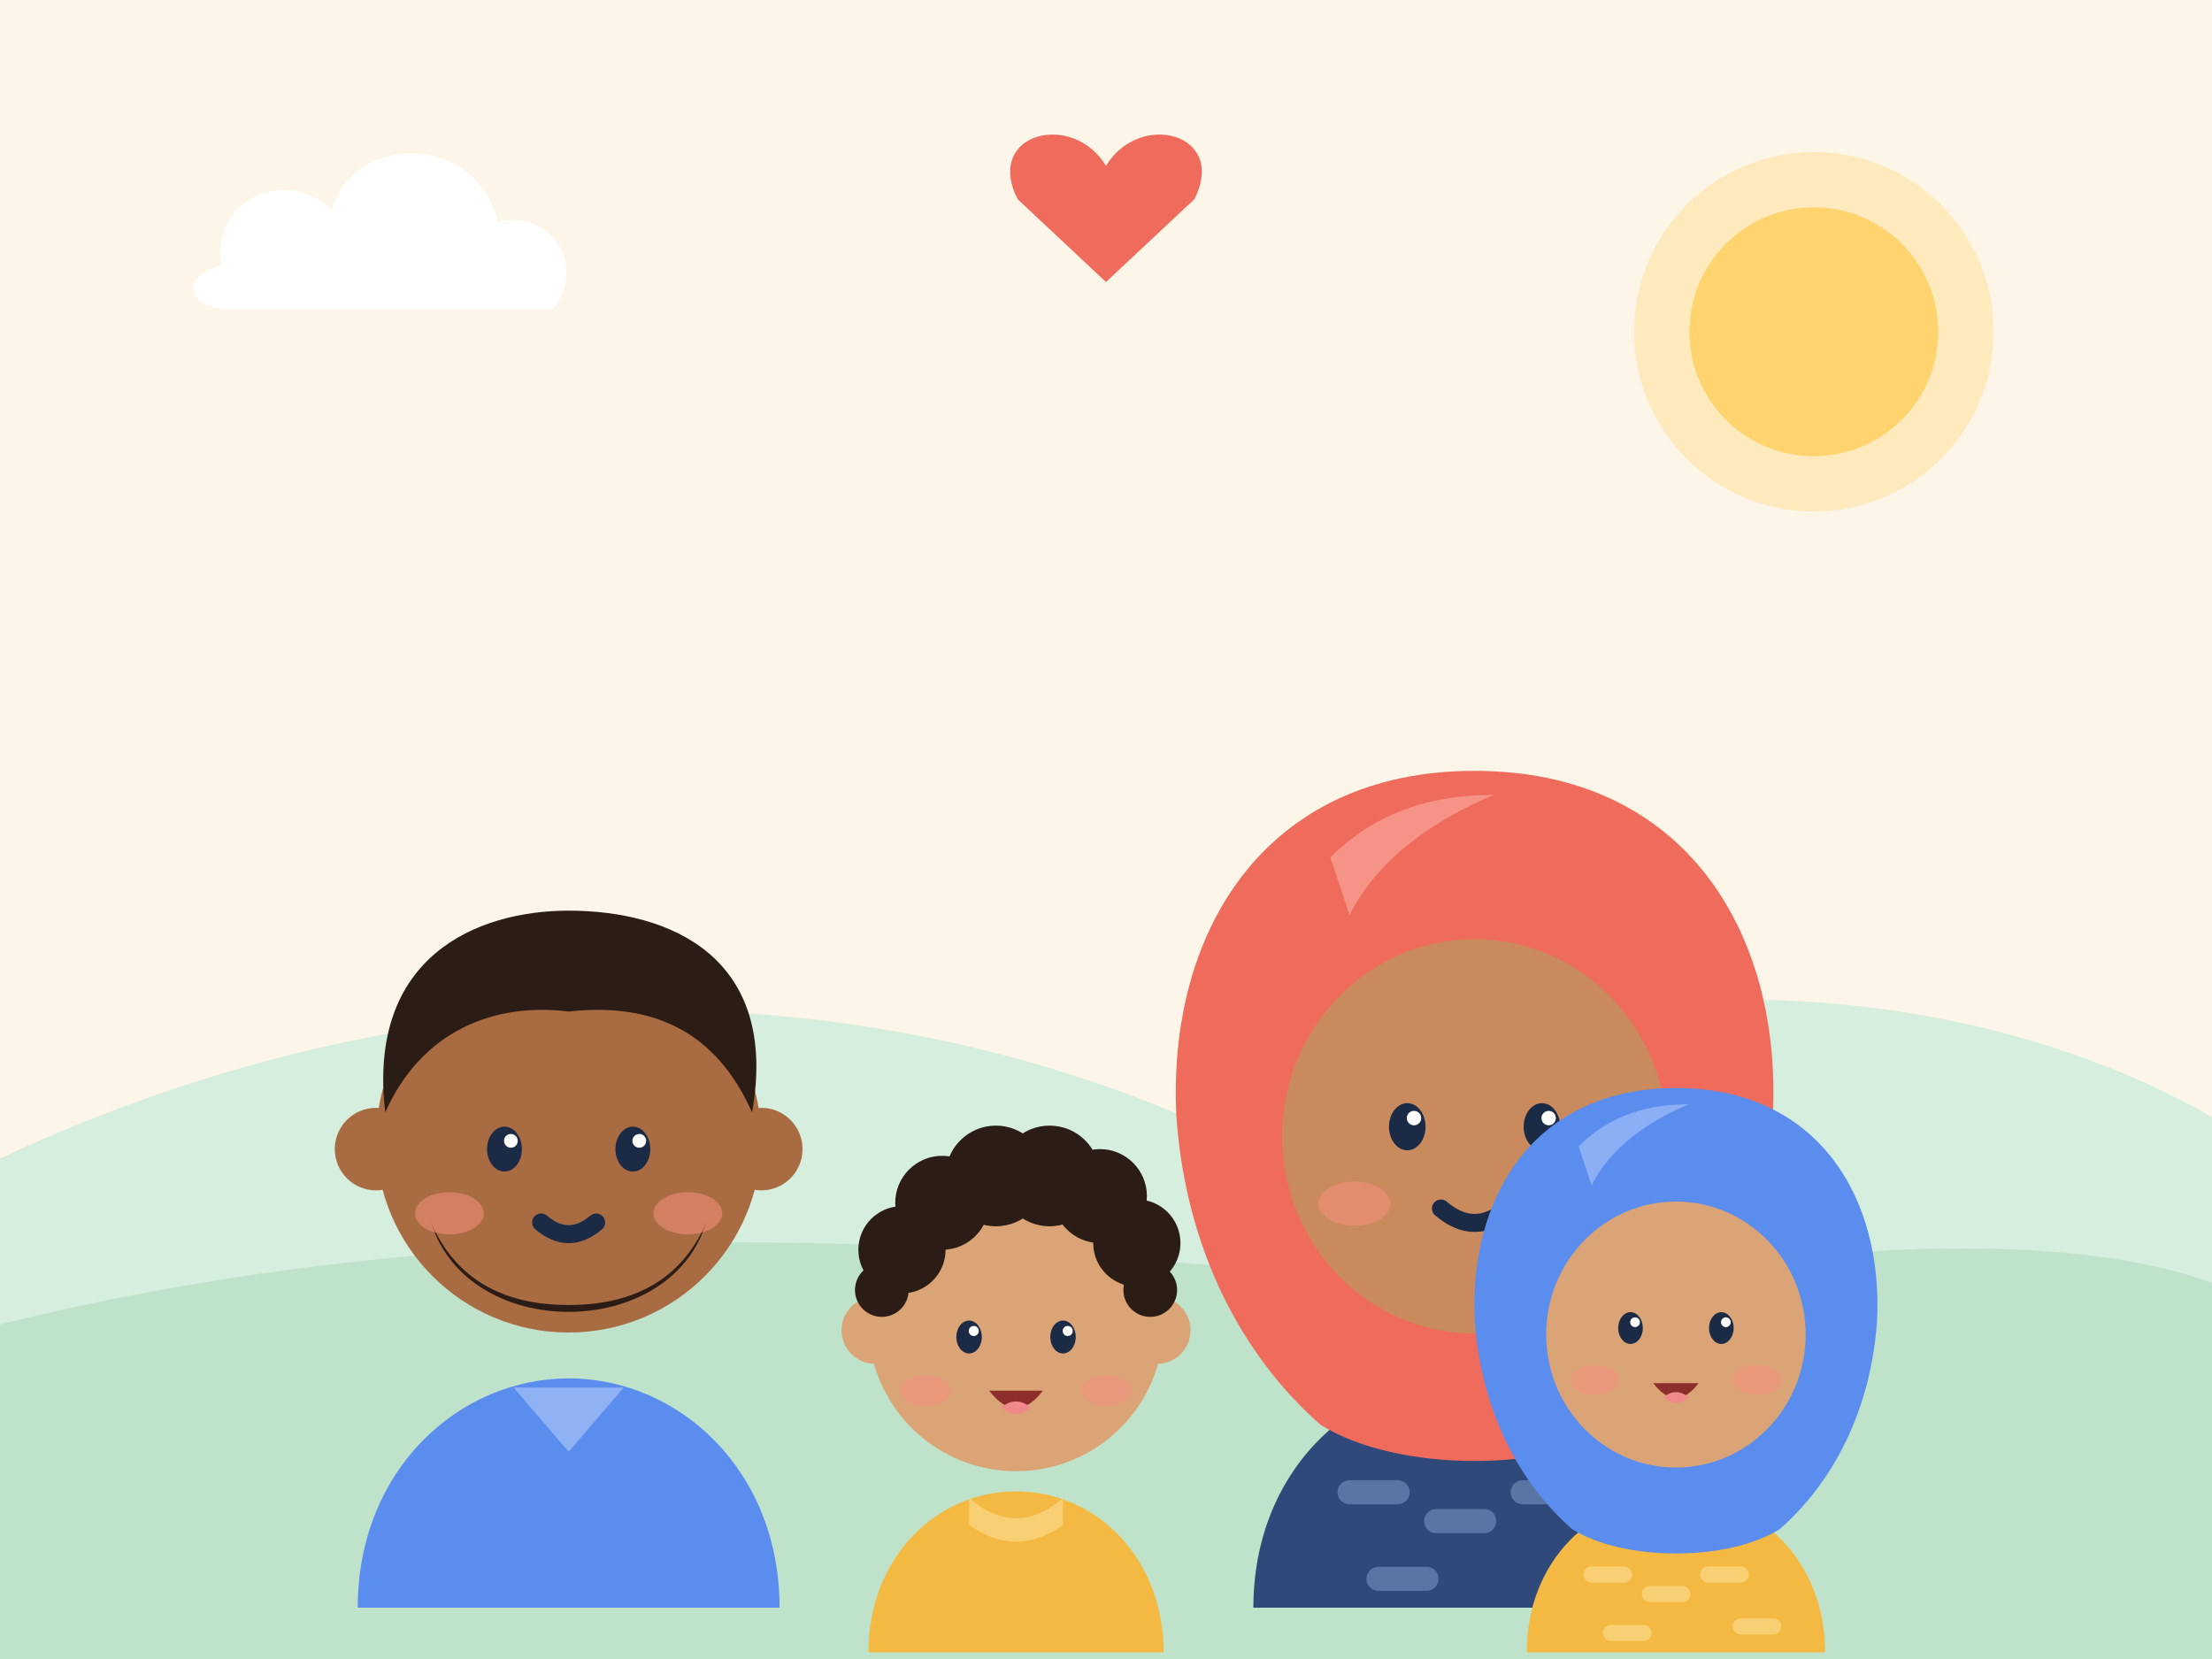
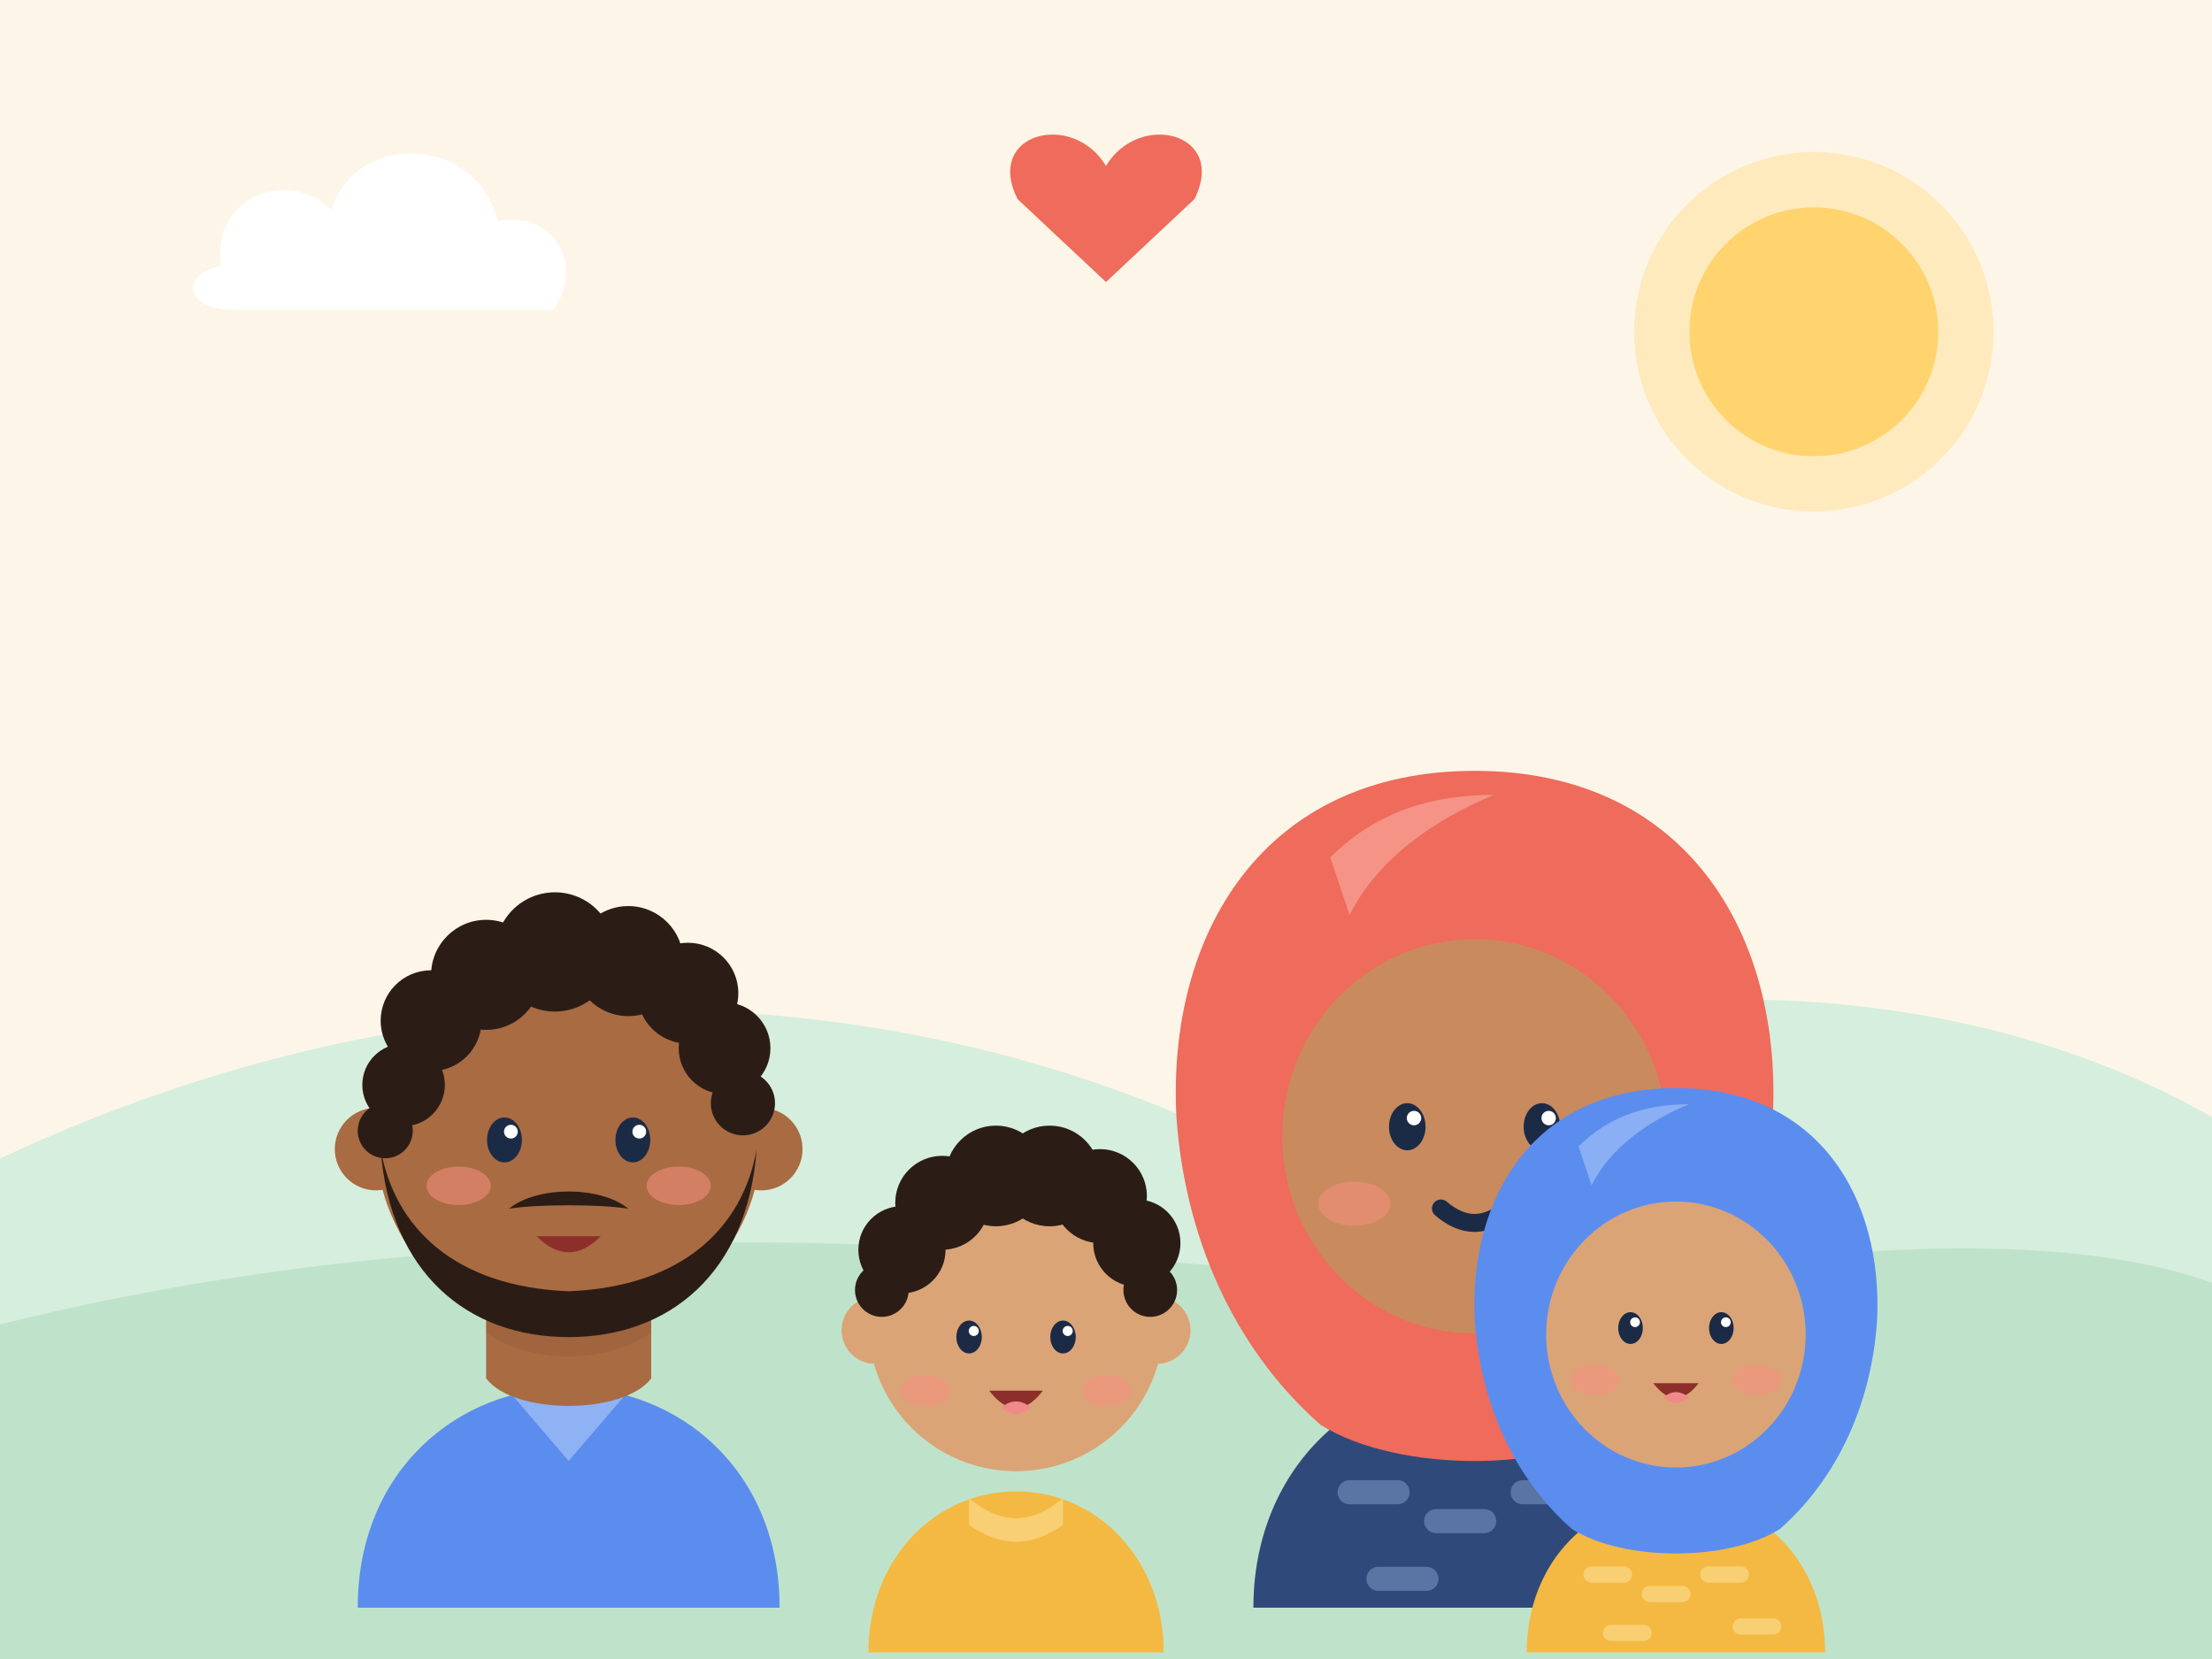
<svg xmlns="http://www.w3.org/2000/svg" viewBox="0 0 320 240" preserveAspectRatio="xMidYMid slice">
  <rect width="100%" height="100%" fill="#fdf6e8" />
  <g transform="translate(262.4 48.0)">
    <circle r="26" opacity=".35" fill="#ffd36e" />
  </g>
  <g transform="translate(262.4 48.0)">
    <circle r="18" fill="#ffd36e" />
  </g>
  <g transform="translate(32.0 38.4)">
    <path transform="scale(0.8)" d="M0 0 C -2 -12 12 -18 20 -10 C 24 -24 46 -24 50 -8 C 60 -10 66 0 60 8 L 2 8 C -6 8 -8 2 0 0 Z" fill="#ffffff" />
  </g>
  <path d="M0 167.6 C 64.0 137.6 128.0 141.6 176.0 163.6 C 224.0 137.6 281.6 139.6 320.0 161.6 V 999 H 0 Z" fill="#d6eedd" />
  <path d="M0 191.6 C 80.0 171.6 160.0 181.6 224.0 187.6 C 272.0 177.6 304.0 179.6 320.0 185.6 V 999 H 0 Z" fill="#bfe3ca" />
  <g transform="translate(22.4 82.1) scale(0.809) translate(-8.0 22.0) scale(0.820)">
-     <path d="M54 200 C 54 170 76 150 100 150 C 124 150 146 170 146 200 Z" fill="#5b8def" />
+     <path d="M54 200 C 54 170 76 152 100 152 C 124 152 146 170 146 200 Z" fill="#5b8def" />
  </g>
  <g transform="translate(22.4 82.1) scale(0.809) translate(-8.0 22.0) scale(0.820)">
-     <path d="M88 152 L 100 166 L 112 152 Z" fill="#8fb2f5" />
+     <path d="M88 154 L 100 168 L 112 154 Z" fill="#8fb2f5" />
+   </g>
+   <g transform="translate(22.4 82.1) scale(0.809) translate(-8.0 22.0) scale(0.820)">
+     <path d="M82 124 H 118 V 150 C 112 158 88 158 82 150 Z" fill="#a96b42" />
+   </g>
+   <g transform="translate(22.4 82.1) scale(0.809) translate(-8.0 22.0) scale(0.820)">
+     <path d="M82 134 C 92 142 108 142 118 134 V 140 C 108 147 92 147 82 140 Z" opacity=".35" fill="#8f5a37" />
  </g>
  <g transform="translate(22.4 82.1) scale(0.809) translate(-8.0 22.0) scale(0.820)">
    <circle cx="58" cy="100" r="9" fill="#a96b42" />
  </g>
  <g transform="translate(22.4 82.1) scale(0.809) translate(-8.0 22.0) scale(0.820)">
    <circle cx="142" cy="100" r="9" fill="#a96b42" />
  </g>
  <g transform="translate(22.4 82.1) scale(0.809) translate(-8.0 22.0) scale(0.820)">
    <circle cx="100" cy="98" r="42" fill="#a96b42" />
  </g>
  <g transform="translate(22.4 82.1) scale(0.809) translate(-8.0 22.0) scale(0.820)">
-     <path d="M60 92 C 56 58 80 48 100 48 C 122 48 146 58 140 92 C 132 74 118 68 100 70 C 84 68 68 74 60 92 Z" fill="#2b1d16" />
+     <circle cx="64" cy="86" r="9" fill="#2b1d16" />
+     <circle cx="70" cy="72" r="11" fill="#2b1d16" />
+     <circle cx="82" cy="62" r="12" fill="#2b1d16" />
+     <circle cx="97" cy="57" r="13" fill="#2b1d16" />
+     <circle cx="113" cy="59" r="12" fill="#2b1d16" />
+     <circle cx="126" cy="66" r="11" fill="#2b1d16" />
+     <circle cx="134" cy="78" r="10" fill="#2b1d16" />
+     <circle cx="138" cy="90" r="7" fill="#2b1d16" />
+     <circle cx="60" cy="96" r="6" fill="#2b1d16" />
  </g>
  <g transform="translate(22.4 82.1) scale(0.809) translate(-8.0 22.0) scale(0.820)">
-     <path d="M70 116 C 78 142 122 142 130 116 C 124 130 112 134 100 134 C 88 134 76 130 70 116 Z" fill="#2b1d16" />
+     <path d="M59 100 C 61 127 78 141 100 141 C 122 141 139 127 141 100 C 138 117 125 130 100 131 C 75 130 62 117 59 100 Z" fill="#2b1d16" />
  </g>
  <g transform="translate(22.4 82.1) scale(0.809) translate(-8.0 22.0) scale(0.820)">
-     <ellipse cx="86" cy="100" rx="3.8" ry="4.9" fill="#1c2b45" />
+     <path d="M87 113 C 93 108 107 108 113 113 C 107 112 93 112 87 113 Z" fill="#2b1d16" />
  </g>
  <g transform="translate(22.4 82.1) scale(0.809) translate(-8.0 22.0) scale(0.820)">
-     <circle cx="87.4" cy="98.2" r="1.5" fill="#fff" />
+     <ellipse cx="86" cy="98" rx="3.8" ry="4.9" fill="#1c2b45" />
  </g>
  <g transform="translate(22.4 82.1) scale(0.809) translate(-8.0 22.0) scale(0.820)">
-     <ellipse cx="114" cy="100" rx="3.8" ry="4.9" fill="#1c2b45" />
+     <circle cx="87.4" cy="96.2" r="1.5" fill="#fff" />
  </g>
  <g transform="translate(22.4 82.1) scale(0.809) translate(-8.0 22.0) scale(0.820)">
-     <circle cx="115.4" cy="98.2" r="1.5" fill="#fff" />
+     <ellipse cx="114" cy="98" rx="3.8" ry="4.9" fill="#1c2b45" />
  </g>
  <g transform="translate(22.4 82.1) scale(0.809) translate(-8.0 22.0) scale(0.820)">
-     <ellipse cx="74" cy="114" rx="7.5" ry="4.6" opacity=".55" fill="#f58f80" />
+     <circle cx="115.4" cy="96.2" r="1.5" fill="#fff" />
  </g>
  <g transform="translate(22.4 82.1) scale(0.809) translate(-8.0 22.0) scale(0.820)">
-     <ellipse cx="126" cy="114" rx="7.5" ry="4.6" opacity=".55" fill="#f58f80" />
+     <ellipse cx="76" cy="108" rx="7" ry="4.2" opacity=".55" fill="#f58f80" />
+     <ellipse cx="124" cy="108" rx="7" ry="4.2" opacity=".55" fill="#f58f80" />
  </g>
  <g transform="translate(22.4 82.1) scale(0.809) translate(-8.0 22.0) scale(0.820)">
-     <path d="M94 116 q6 5.1 12 0" fill="none" stroke="#1c2b45" stroke-width="3.92" stroke-linecap="round" stroke-linejoin="round" />
+     <path d="M93 119 q7 7 14 0 Z" fill="#8c2f2a" />
  </g>
  <g transform="translate(22.4 82.1) scale(0.809) translate(150.0 14.0) scale(0.860)">
    <path d="M54 200 C 54 172 74 152 100 152 C 126 152 146 172 146 200 Z" fill="#2f4a7a" />
  </g>
  <g transform="translate(22.4 82.1) scale(0.809) translate(150.0 14.0) scale(0.860)">
    <path d="M74 176 h10 M92 182 h10 M110 176 h10 M120 192 h10 M80 194 h10" stroke="#5a74a3" stroke-width="5" stroke-linecap="round" fill="#5a74a3" />
  </g>
  <g transform="translate(22.4 82.1) scale(0.809) translate(150.0 14.0) scale(0.860)">
    <path d="M100 26 C 56 26 36 60 38 98 C 40 126 52 148 68 162 C 84 172 116 172 132 162 C 148 148 160 126 162 98 C 164 60 144 26 100 26 Z" fill="#ef6b5b" />
  </g>
  <g transform="translate(22.4 82.1) scale(0.809) translate(150.0 14.0) scale(0.860)">
    <path d="M70 44 C 80 34 92 31 104 31 C 92 36 80 44 74 56 Z" opacity=".9" fill="#f6988c" />
  </g>
  <g transform="translate(22.4 82.1) scale(0.809) translate(150.0 14.0) scale(0.860)">
    <ellipse cx="100" cy="102" rx="40" ry="41" fill="#c98a5e" />
  </g>
  <g transform="translate(22.4 82.1) scale(0.809) translate(150.0 14.0) scale(0.860)">
    <ellipse cx="86" cy="100" rx="3.8" ry="4.9" fill="#1c2b45" />
  </g>
  <g transform="translate(22.4 82.1) scale(0.809) translate(150.0 14.0) scale(0.860)">
    <circle cx="87.4" cy="98.2" r="1.5" fill="#fff" />
  </g>
  <g transform="translate(22.4 82.1) scale(0.809) translate(150.0 14.0) scale(0.860)">
    <ellipse cx="114" cy="100" rx="3.8" ry="4.9" fill="#1c2b45" />
  </g>
  <g transform="translate(22.4 82.1) scale(0.809) translate(150.0 14.0) scale(0.860)">
    <circle cx="115.4" cy="98.2" r="1.5" fill="#fff" />
  </g>
  <g transform="translate(22.4 82.1) scale(0.809) translate(150.0 14.0) scale(0.860)">
    <ellipse cx="75" cy="116" rx="7.5" ry="4.6" opacity=".55" fill="#f58f80" />
  </g>
  <g transform="translate(22.4 82.1) scale(0.809) translate(150.0 14.0) scale(0.860)">
    <ellipse cx="125" cy="116" rx="7.5" ry="4.6" opacity=".55" fill="#f58f80" />
  </g>
  <g transform="translate(22.4 82.1) scale(0.809) translate(150.0 14.0) scale(0.860)">
    <path d="M93 117 q7 6.0 14 0" fill="none" stroke="#1c2b45" stroke-width="3.74" stroke-linecap="round" stroke-linejoin="round" />
  </g>
  <g transform="translate(22.4 82.1) scale(0.809) translate(94.0 74.0) scale(0.600)">
    <path d="M56 200 C 56 172 76 152 100 152 C 124 152 144 172 144 200 Z" fill="#f4b942" />
  </g>
  <g transform="translate(22.4 82.1) scale(0.809) translate(94.0 74.0) scale(0.600)">
    <path d="M86 154 q14 12 28 0 v8 q-14 10 -28 0 Z" fill="#f8cf73" />
  </g>
  <g transform="translate(22.4 82.1) scale(0.809) translate(94.0 74.0) scale(0.600)">
    <circle cx="58" cy="104" r="10" fill="#dba477" />
  </g>
  <g transform="translate(22.4 82.1) scale(0.809) translate(94.0 74.0) scale(0.600)">
    <circle cx="142" cy="104" r="10" fill="#dba477" />
  </g>
  <g transform="translate(22.4 82.1) scale(0.809) translate(94.0 74.0) scale(0.600)">
    <circle cx="100" cy="102" r="44" fill="#dba477" />
  </g>
  <g transform="translate(22.4 82.1) scale(0.809) translate(94.0 74.0) scale(0.600)">
    <circle cx="66" cy="80" r="13" fill="#2b1d16" />
    <circle cx="78" cy="66" r="14" fill="#2b1d16" />
    <circle cx="94" cy="58" r="15" fill="#2b1d16" />
    <circle cx="110" cy="58" r="15" fill="#2b1d16" />
    <circle cx="125" cy="64" r="14" fill="#2b1d16" />
    <circle cx="136" cy="78" r="13" fill="#2b1d16" />
    <circle cx="140" cy="92" r="8" fill="#2b1d16" />
    <circle cx="60" cy="92" r="8" fill="#2b1d16" />
  </g>
  <g transform="translate(22.4 82.1) scale(0.809) translate(94.0 74.0) scale(0.600)">
    <ellipse cx="86" cy="106" rx="3.8" ry="4.9" fill="#1c2b45" />
  </g>
  <g transform="translate(22.4 82.1) scale(0.809) translate(94.0 74.0) scale(0.600)">
    <circle cx="87.4" cy="104.2" r="1.5" fill="#fff" />
  </g>
  <g transform="translate(22.4 82.1) scale(0.809) translate(94.0 74.0) scale(0.600)">
    <ellipse cx="114" cy="106" rx="3.8" ry="4.9" fill="#1c2b45" />
  </g>
  <g transform="translate(22.4 82.1) scale(0.809) translate(94.0 74.0) scale(0.600)">
    <circle cx="115.4" cy="104.2" r="1.5" fill="#fff" />
  </g>
  <g transform="translate(22.4 82.1) scale(0.809) translate(94.0 74.0) scale(0.600)">
    <ellipse cx="73" cy="122" rx="7.5" ry="4.6" opacity=".55" fill="#f58f80" />
  </g>
  <g transform="translate(22.4 82.1) scale(0.809) translate(94.0 74.0) scale(0.600)">
    <ellipse cx="127" cy="122" rx="7.5" ry="4.6" opacity=".55" fill="#f58f80" />
  </g>
  <g transform="translate(22.4 82.1) scale(0.809) translate(94.0 74.0) scale(0.600)">
    <path d="M92 122 q8 10.4 16 0 Z" fill="#8c2f2a" />
  </g>
  <g transform="translate(22.4 82.1) scale(0.809) translate(94.0 74.0) scale(0.600)">
    <path d="M95.6 127.0 q4.4 4.0 8.8 0 q-4.4 -3.6 -8.8 0 Z" fill="#f08a8a" />
  </g>
  <g transform="translate(22.4 82.1) scale(0.809) translate(214.0 78.0) scale(0.580)">
    <path d="M54 200 C 54 172 74 152 100 152 C 126 152 146 172 146 200 Z" fill="#f4b942" />
  </g>
  <g transform="translate(22.4 82.1) scale(0.809) translate(214.0 78.0) scale(0.580)">
    <path d="M74 176 h10 M92 182 h10 M110 176 h10 M120 192 h10 M80 194 h10" stroke="#f8cf73" stroke-width="5" stroke-linecap="round" fill="#f8cf73" />
  </g>
  <g transform="translate(22.4 82.1) scale(0.809) translate(214.0 78.0) scale(0.580)">
    <path d="M100 26 C 56 26 36 60 38 98 C 40 126 52 148 68 162 C 84 172 116 172 132 162 C 148 148 160 126 162 98 C 164 60 144 26 100 26 Z" fill="#5b8def" />
  </g>
  <g transform="translate(22.4 82.1) scale(0.809) translate(214.0 78.0) scale(0.580)">
    <path d="M70 44 C 80 34 92 31 104 31 C 92 36 80 44 74 56 Z" opacity=".9" fill="#8fb2f5" />
  </g>
  <g transform="translate(22.4 82.1) scale(0.809) translate(214.0 78.0) scale(0.580)">
    <ellipse cx="100" cy="102" rx="40" ry="41" fill="#dba477" />
  </g>
  <g transform="translate(22.4 82.1) scale(0.809) translate(214.0 78.0) scale(0.580)">
    <ellipse cx="86" cy="100" rx="3.8" ry="4.9" fill="#1c2b45" />
  </g>
  <g transform="translate(22.4 82.1) scale(0.809) translate(214.0 78.0) scale(0.580)">
    <circle cx="87.4" cy="98.2" r="1.5" fill="#fff" />
  </g>
  <g transform="translate(22.4 82.1) scale(0.809) translate(214.0 78.0) scale(0.580)">
    <ellipse cx="114" cy="100" rx="3.8" ry="4.9" fill="#1c2b45" />
  </g>
  <g transform="translate(22.4 82.1) scale(0.809) translate(214.0 78.0) scale(0.580)">
    <circle cx="115.4" cy="98.2" r="1.5" fill="#fff" />
  </g>
  <g transform="translate(22.4 82.1) scale(0.809) translate(214.0 78.0) scale(0.580)">
    <ellipse cx="75" cy="116" rx="7.5" ry="4.6" opacity=".55" fill="#f58f80" />
  </g>
  <g transform="translate(22.4 82.1) scale(0.809) translate(214.0 78.0) scale(0.580)">
    <ellipse cx="125" cy="116" rx="7.5" ry="4.6" opacity=".55" fill="#f58f80" />
  </g>
  <g transform="translate(22.4 82.1) scale(0.809) translate(214.0 78.0) scale(0.580)">
    <path d="M93 117 q7 9.1 14 0 Z" fill="#8c2f2a" />
  </g>
  <g transform="translate(22.4 82.1) scale(0.809) translate(214.0 78.0) scale(0.580)">
    <path d="M96.2 121.3 q3.9 3.5 7.7 0 q-3.9 -3.1 -7.7 0 Z" fill="#f08a8a" />
  </g>
  <g transform="translate(160.0 28.8)">
    <path transform="scale(0.8)" d="M0 -6 c -6 -10 -22 -6 -16 6 l 16 15 l 16 -15 c 6 -12 -10 -16 -16 -6 z" fill="#ef6b5b" />
  </g>
</svg>
